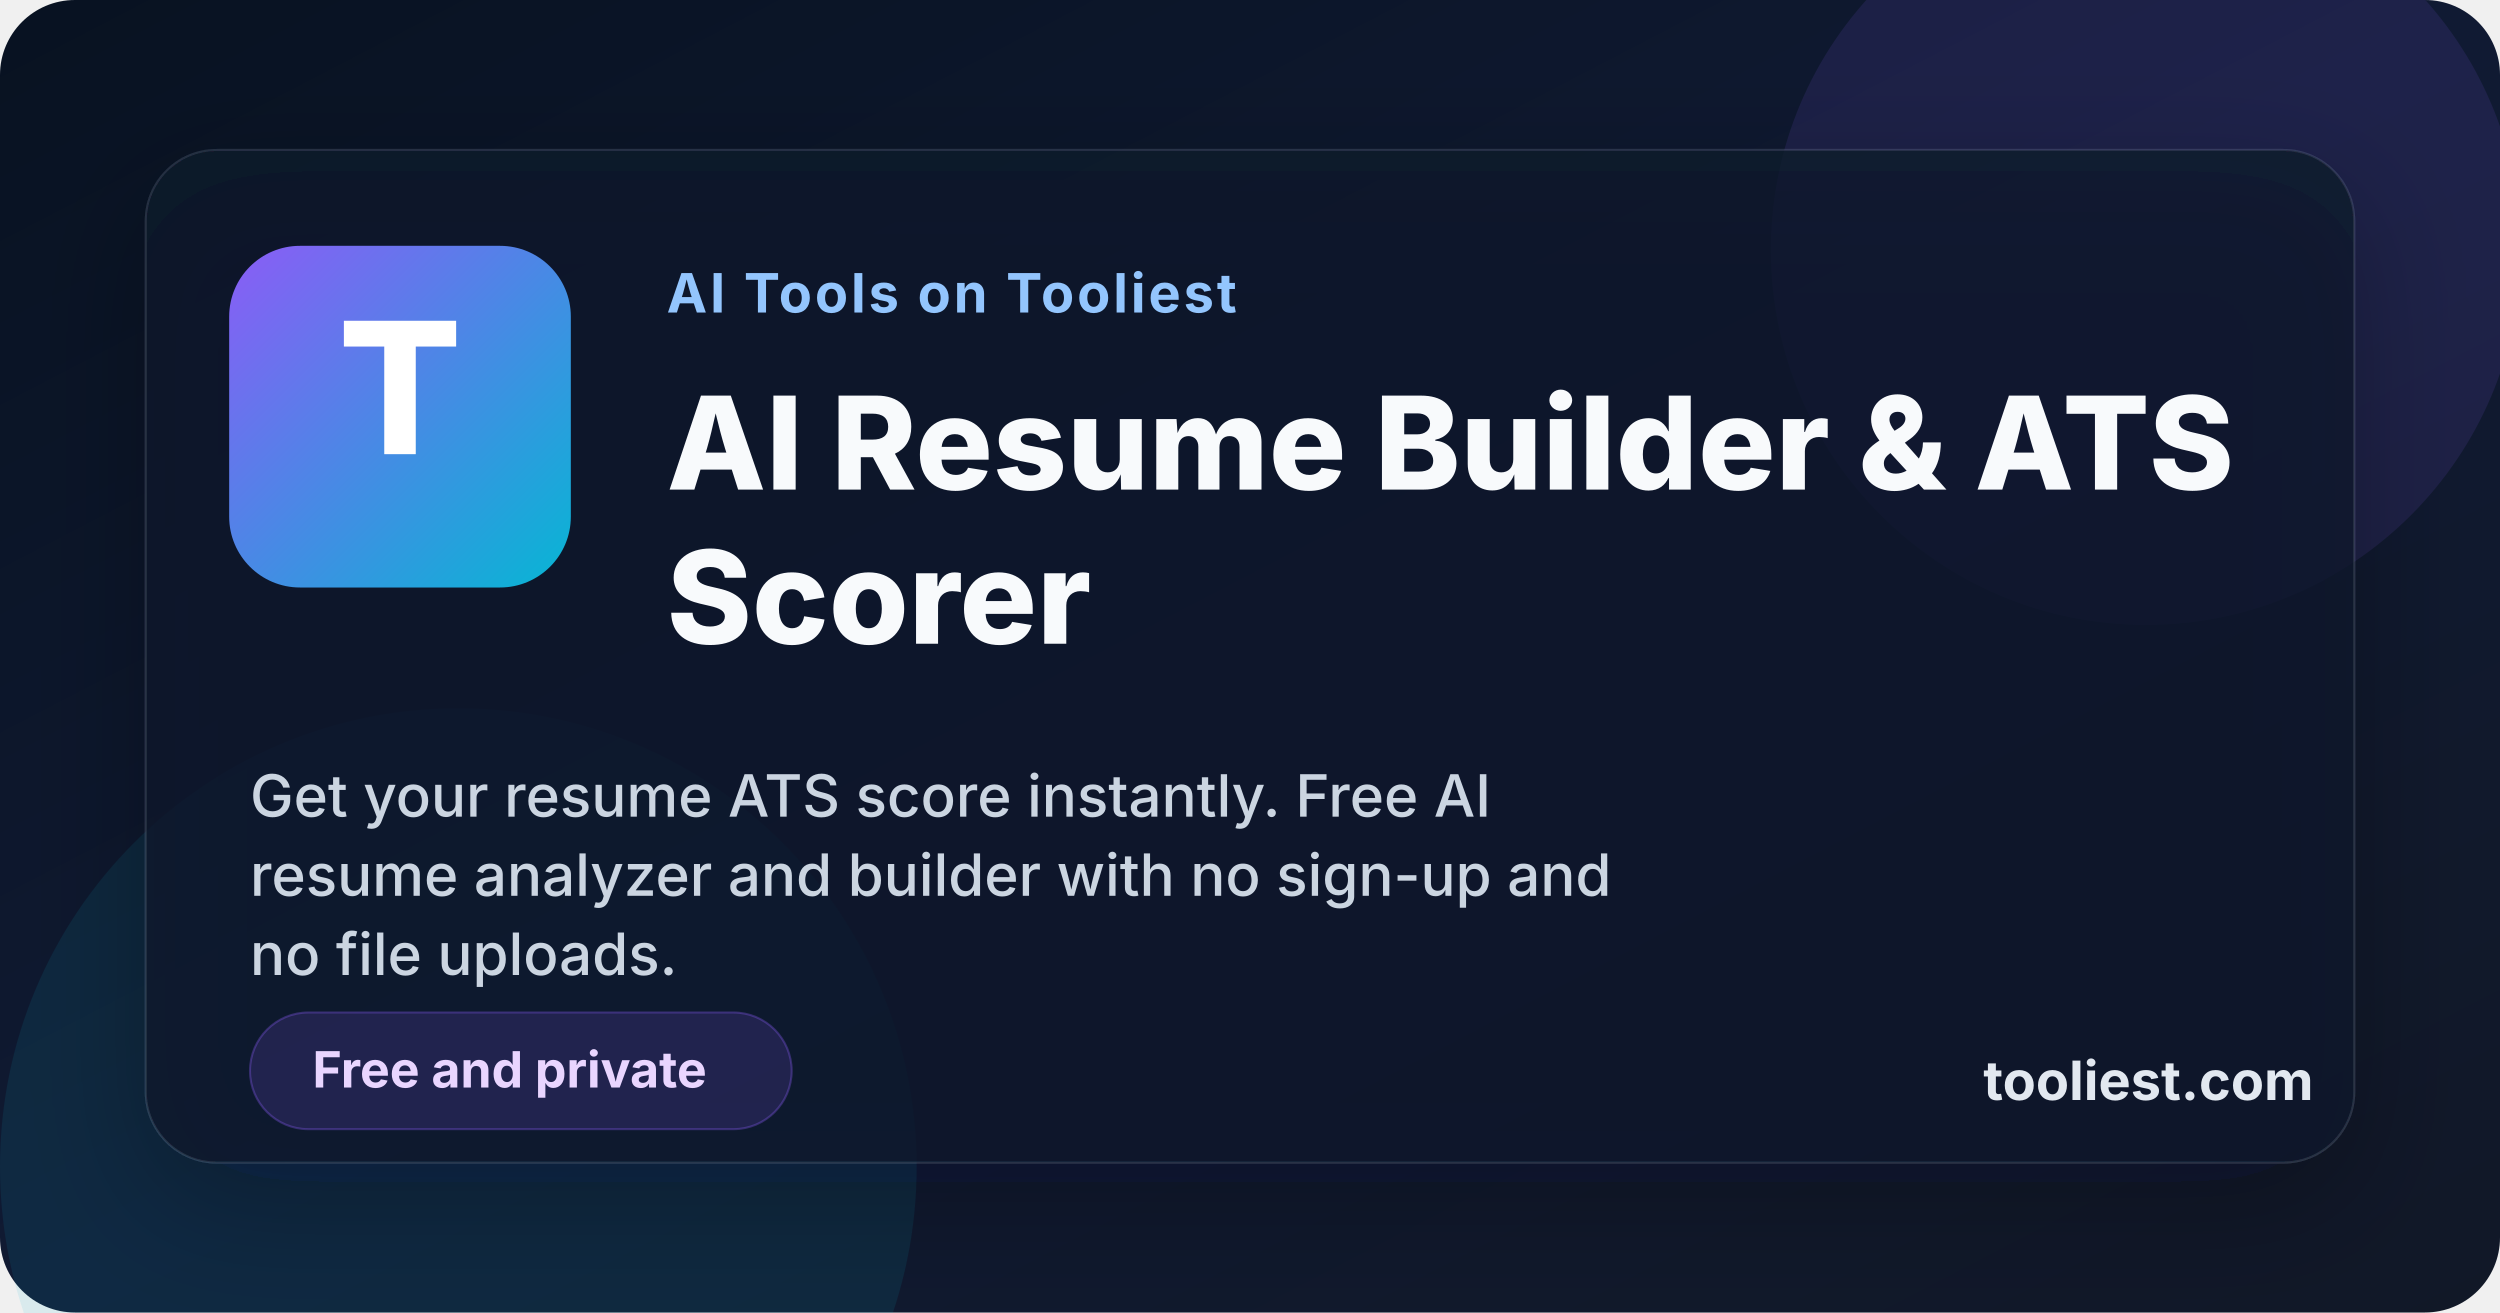
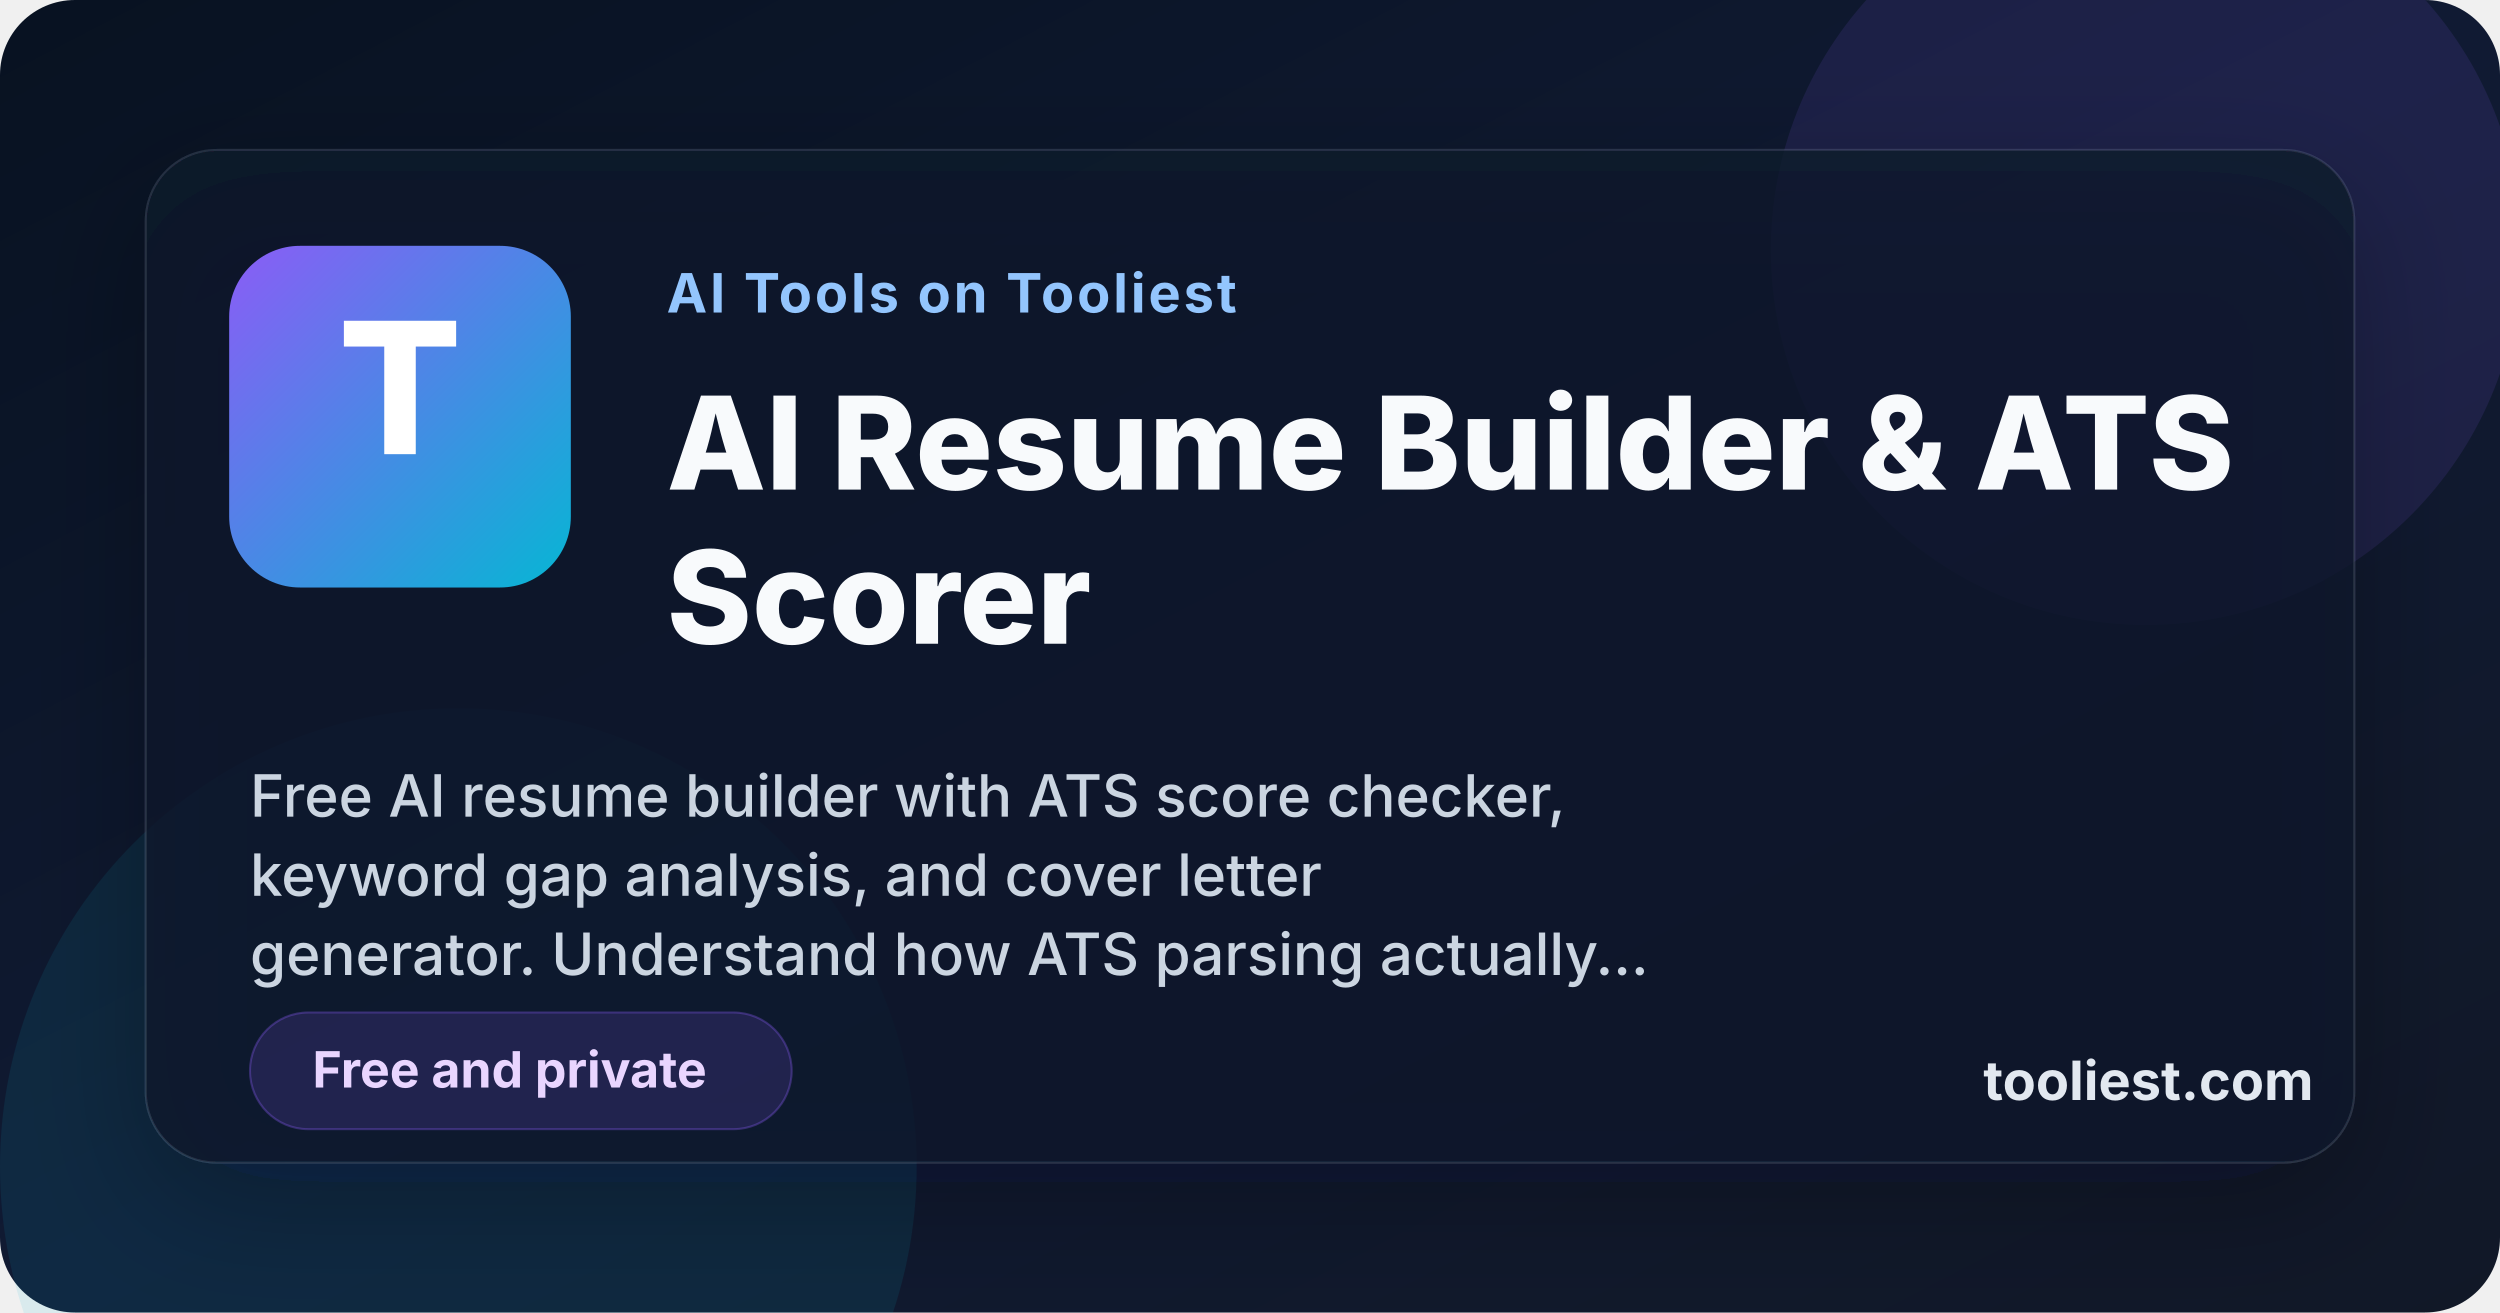
<svg xmlns="http://www.w3.org/2000/svg" width="1200" height="630" viewBox="0 0 1200 630" role="img" aria-labelledby="title desc">
  <defs>
    <linearGradient id="bg" x1="0%" x2="100%" y1="0%" y2="100%">
      <stop offset="0%" stop-color="#081221" />
      <stop offset="50%" stop-color="#101a33" />
      <stop offset="100%" stop-color="#111827" />
    </linearGradient>
    <linearGradient id="accent" x1="0%" x2="100%" y1="0%" y2="100%">
      <stop offset="0%" stop-color="#8b5cf6" />
      <stop offset="100%" stop-color="#06b6d4" />
    </linearGradient>
    <filter id="shadow" x="-20%" y="-20%" width="140%" height="140%">
      <feDropShadow dx="0" dy="20" stdDeviation="30" flood-color="#020617" flood-opacity="0.35" />
    </filter>
  </defs>
  <rect width="1200" height="630" fill="url(#bg)" rx="36" />
  <circle cx="1030" cy="120" r="180" fill="#8b5cf6" opacity="0.12" />
  <circle cx="220" cy="560" r="220" fill="#06b6d4" opacity="0.1" />
  <rect x="70" y="72" width="1060" height="486" rx="34" fill="rgba(15, 23, 42, 0.78)" stroke="rgba(148, 163, 184, 0.18)" filter="url(#shadow)" />
  <rect x="110" y="118" width="164" height="164" rx="34" fill="url(#accent)" />
  <text x="192" y="218" text-anchor="middle" font-family="Inter, Arial, sans-serif" font-size="88" font-weight="800" fill="#ffffff">T</text>
  <text x="320" y="150" font-family="Inter, Arial, sans-serif" font-size="26" font-weight="700" letter-spacing="1.4" fill="#93c5fd">AI Tools on Tooliest</text>
  <text x="320" y="235" font-family="Inter, Arial, sans-serif" font-size="62" font-weight="800" fill="#f8fafc">AI Resume Builder &amp; ATS</text>
  <text x="320" y="309" font-family="Inter, Arial, sans-serif" font-size="62" font-weight="800" fill="#f8fafc">Scorer</text>
-   <text x="120" y="392" font-family="Inter, Arial, sans-serif" font-size="28" font-weight="500" fill="#cbd5e1">Get your resume ATS score instantly. Free AI</text>
-   <text x="120" y="430" font-family="Inter, Arial, sans-serif" font-size="28" font-weight="500" fill="#cbd5e1">resume analyzer and builder with no sign-up and</text>
-   <text x="120" y="468" font-family="Inter, Arial, sans-serif" font-size="28" font-weight="500" fill="#cbd5e1">no file uploads.</text>
+   <text x="120" y="392" font-family="Inter, Arial, sans-serif" font-size="28" font-weight="500" fill="#cbd5e1">Free AI resume builder with ATS score checker,</text>
+   <text x="120" y="430" font-family="Inter, Arial, sans-serif" font-size="28" font-weight="500" fill="#cbd5e1">keyword gap analysis, and cover letter</text>
+   <text x="120" y="468" font-family="Inter, Arial, sans-serif" font-size="28" font-weight="500" fill="#cbd5e1">generator. Understand how ATS parsing actually...</text>
  <rect x="120" y="486" width="260" height="56" rx="28" fill="rgba(139, 92, 246, 0.16)" stroke="rgba(139, 92, 246, 0.32)" />
  <text x="150" y="522" font-family="Inter, Arial, sans-serif" font-size="24" font-weight="700" fill="#e9d5ff">Free and private</text>
  <text x="952" y="528" font-family="Inter, Arial, sans-serif" font-size="26" font-weight="700" fill="#e2e8f0">tooliest.com</text>
</svg>
